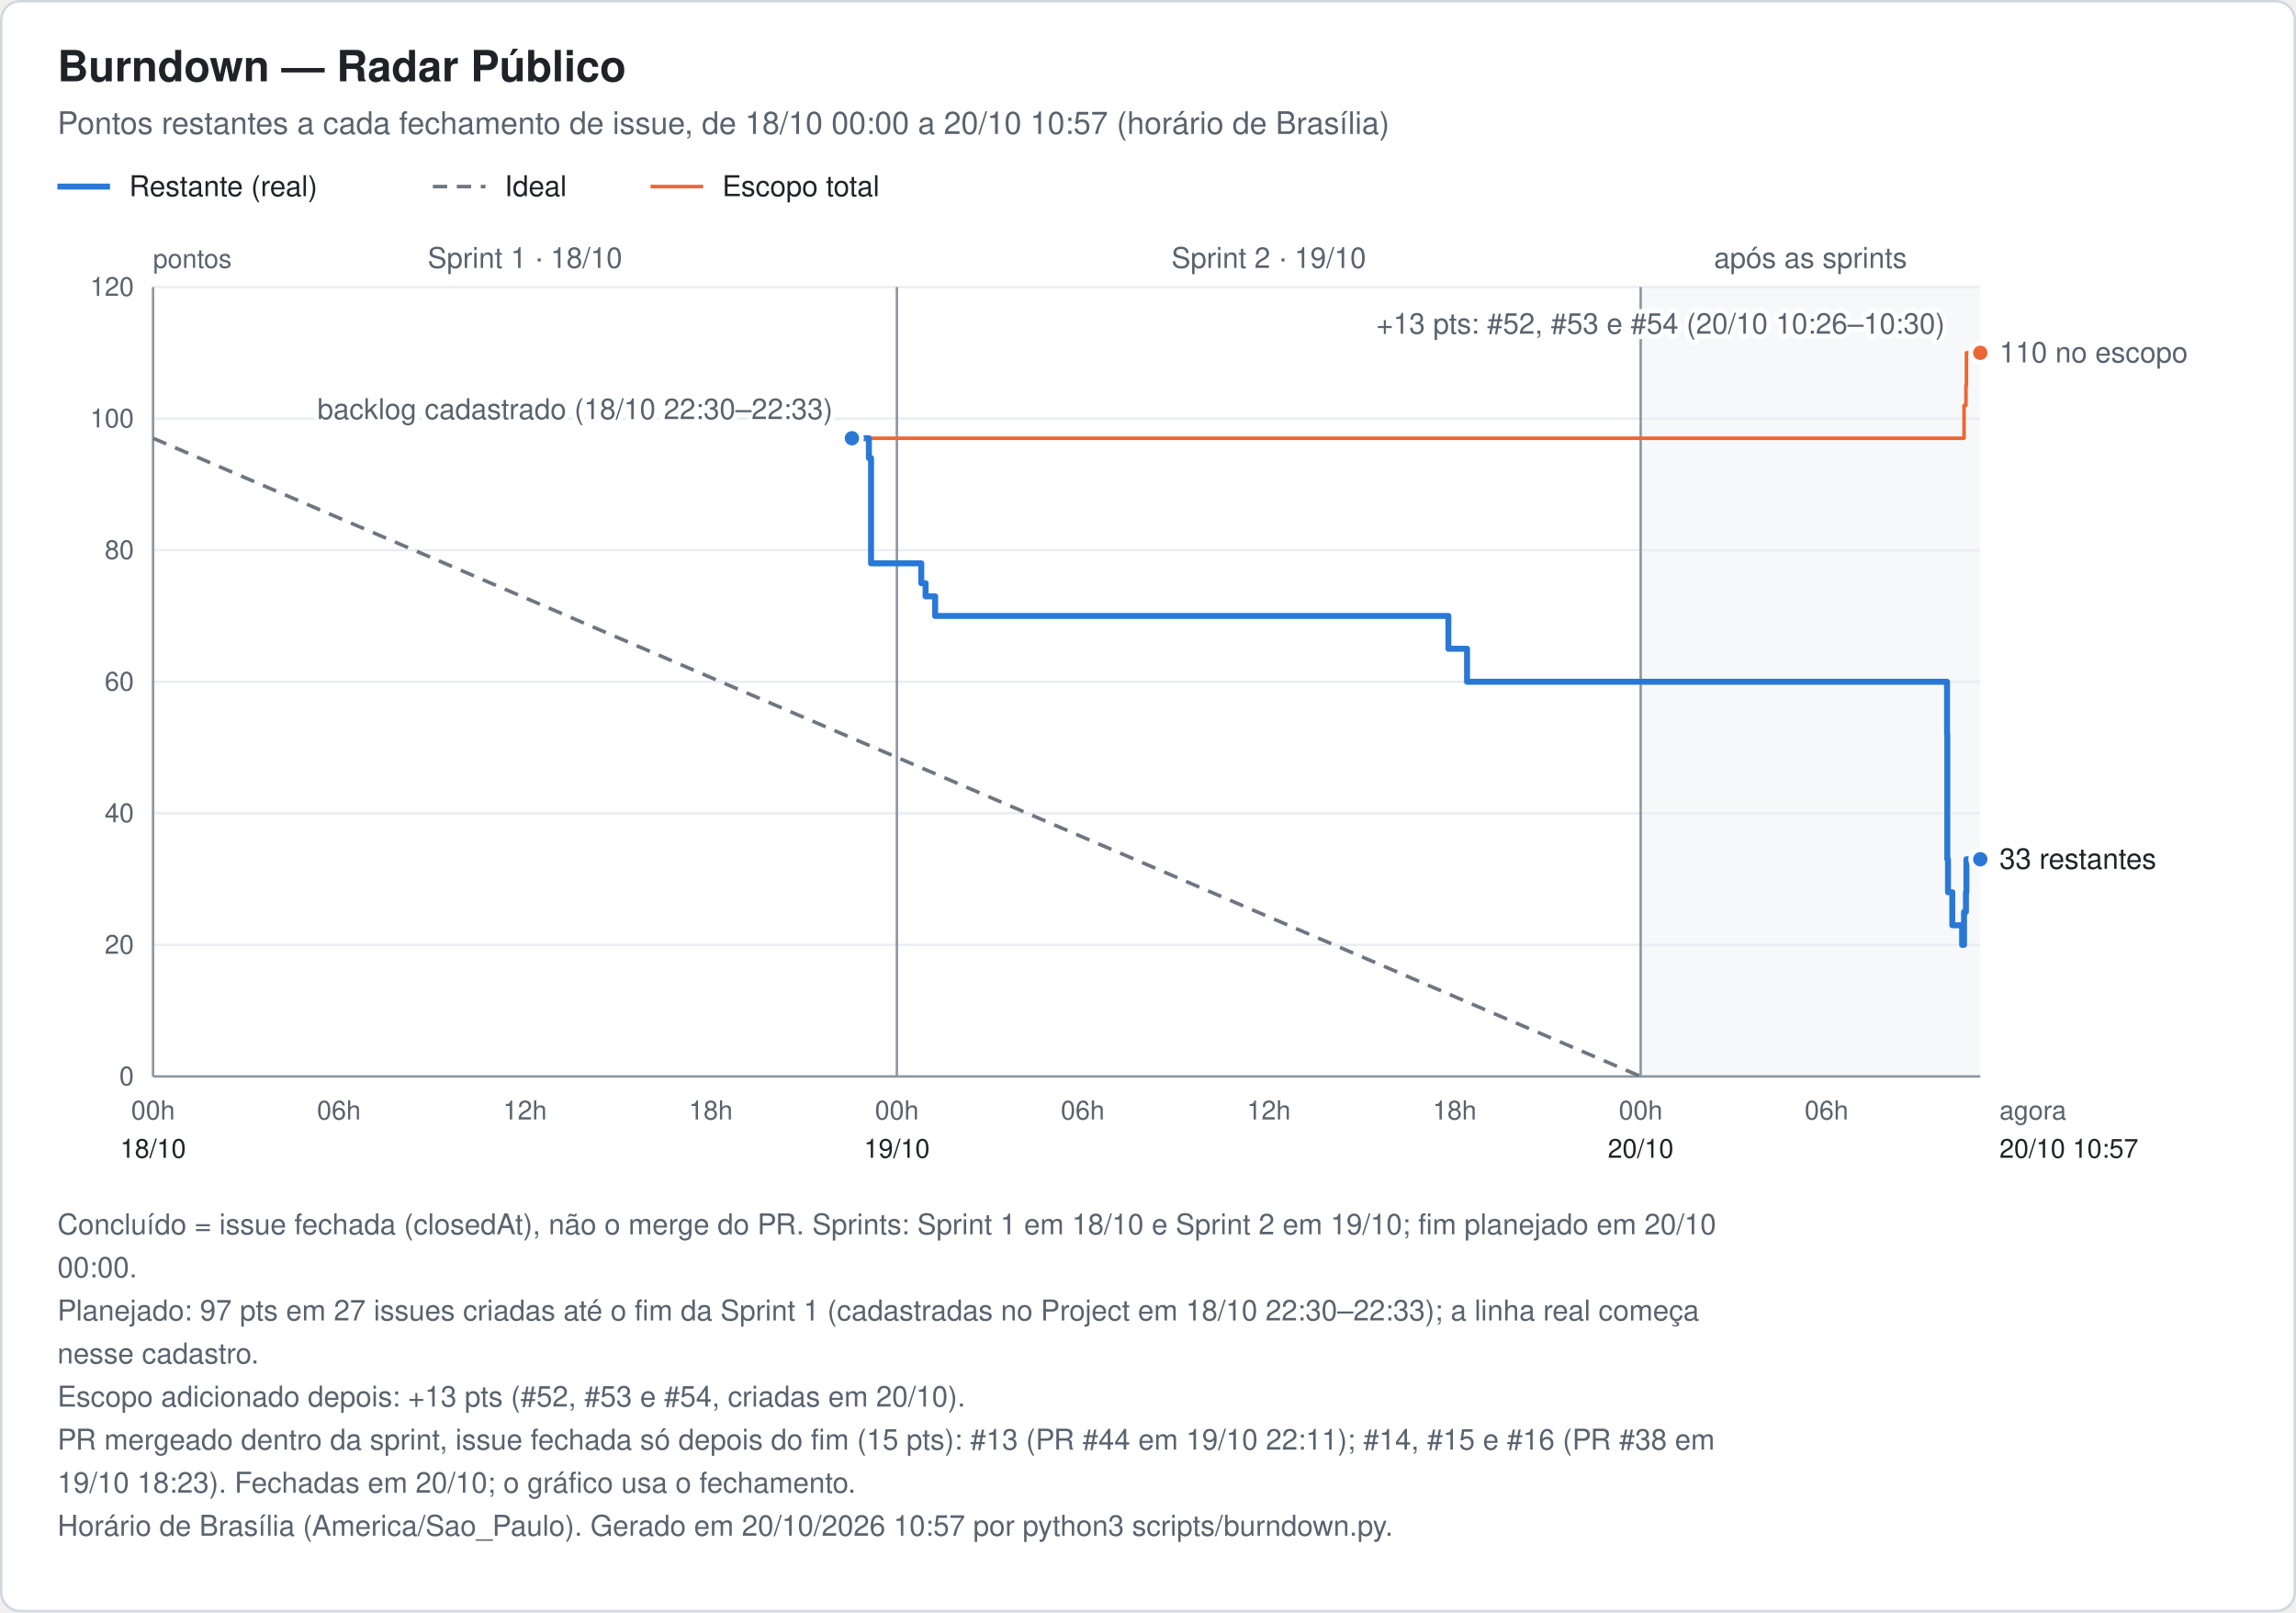
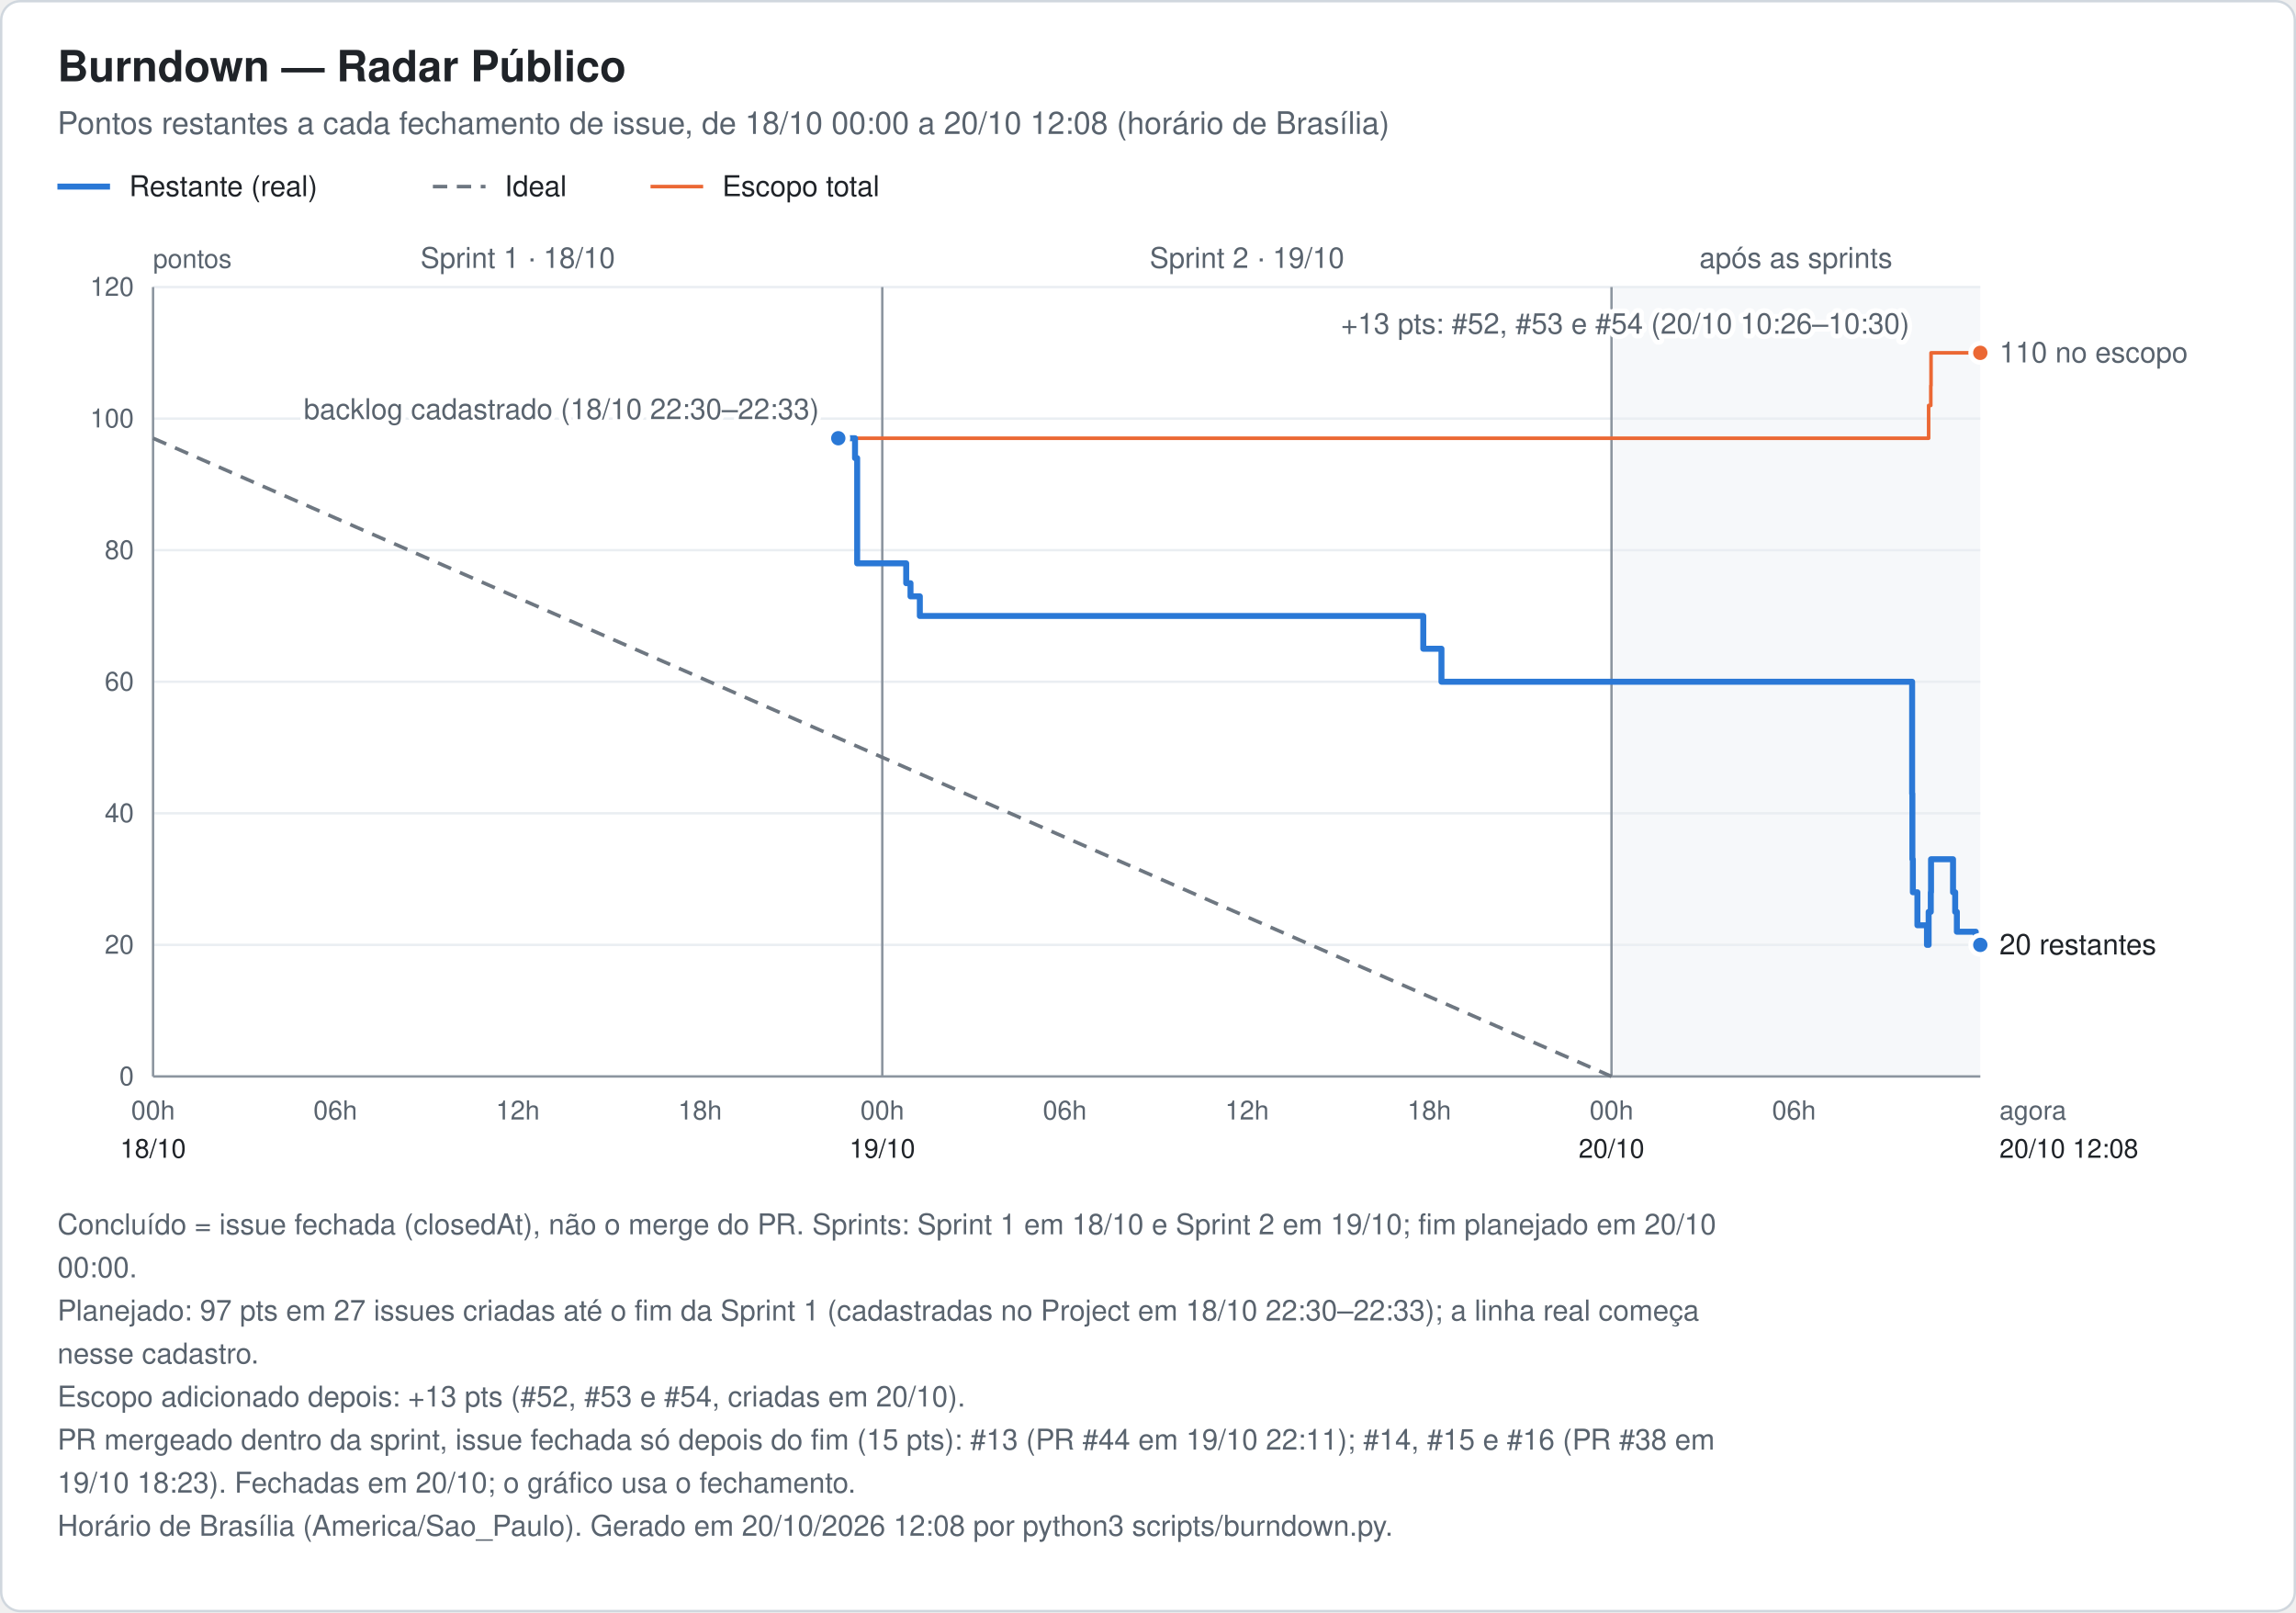
<svg xmlns="http://www.w3.org/2000/svg" width="960" height="674" viewBox="0 0 960 674" font-family="system-ui, -apple-system, 'Segoe UI', Helvetica, Arial, sans-serif" role="img" aria-labelledby="titulo descricao">
  <rect x="0.5" y="0.5" width="959.0" height="673.0" rx="8" fill="#ffffff" stroke="#d0d7de" />
  <text x="24.0" y="34.0" font-size="18" font-weight="600" fill="#1f2328">Burndown — Radar Público</text>
-   <text x="24.0" y="56.0" font-size="13" fill="#59636e">Pontos restantes a cada fechamento de issue, de 18/10 00:00 a 20/10 10:57 (horário de Brasília)</text>
+   <text x="24.0" y="56.0" font-size="13" fill="#59636e">Pontos restantes a cada fechamento de issue, de 18/10 00:00 a 20/10 12:08 (horário de Brasília)</text>
  <line x1="24" y1="78" x2="46" y2="78" stroke="#2a78d6" stroke-width="2.5" />
  <text x="54.0" y="82.0" font-size="12" fill="#1f2328">Restante (real)</text>
  <line x1="181.0" y1="78" x2="203.0" y2="78" stroke="#6e7781" stroke-width="1.5" stroke-dasharray="6 4" />
  <text x="211.0" y="82.0" font-size="12" fill="#1f2328">Ideal</text>
  <line x1="272.0" y1="78" x2="294.0" y2="78" stroke="#eb6834" stroke-width="1.5" />
  <text x="302.0" y="82.0" font-size="12" fill="#1f2328">Escopo total</text>
-   <rect x="686.0" y="120" width="142.0" height="330" fill="#f6f8fa" />
+   <rect x="673.8" y="120" width="154.2" height="330" fill="#f6f8fa" />
  <line x1="64" y1="450.0" x2="828" y2="450.0" stroke="#eaeef2" />
  <text x="56.0" y="453.7" font-size="11" fill="#59636e" text-anchor="end">0</text>
  <line x1="64" y1="395.0" x2="828" y2="395.0" stroke="#eaeef2" />
  <text x="56.0" y="398.7" font-size="11" fill="#59636e" text-anchor="end">20</text>
  <line x1="64" y1="340.0" x2="828" y2="340.0" stroke="#eaeef2" />
  <text x="56.0" y="343.7" font-size="11" fill="#59636e" text-anchor="end">40</text>
  <line x1="64" y1="285.0" x2="828" y2="285.0" stroke="#eaeef2" />
  <text x="56.0" y="288.7" font-size="11" fill="#59636e" text-anchor="end">60</text>
  <line x1="64" y1="230.0" x2="828" y2="230.0" stroke="#eaeef2" />
  <text x="56.0" y="233.7" font-size="11" fill="#59636e" text-anchor="end">80</text>
  <line x1="64" y1="175.0" x2="828" y2="175.0" stroke="#eaeef2" />
  <text x="56.0" y="178.7" font-size="11" fill="#59636e" text-anchor="end">100</text>
  <line x1="64" y1="120.0" x2="828" y2="120.0" stroke="#eaeef2" />
  <text x="56.0" y="123.7" font-size="11" fill="#59636e" text-anchor="end">120</text>
  <text x="64.0" y="112.0" font-size="11" fill="#59636e">pontos</text>
-   <text x="219.5" y="112.0" font-size="12" fill="#59636e" text-anchor="middle">Sprint 1 · 18/10</text>
-   <text x="530.5" y="112.0" font-size="12" fill="#59636e" text-anchor="middle">Sprint 2 · 19/10</text>
-   <text x="757.0" y="112.0" font-size="12" fill="#59636e" text-anchor="middle">após as sprints</text>
+   <text x="216.5" y="112.0" font-size="12" fill="#59636e" text-anchor="middle">Sprint 1 · 18/10</text>
+   <text x="521.4" y="112.0" font-size="12" fill="#59636e" text-anchor="middle">Sprint 2 · 19/10</text>
+   <text x="750.9" y="112.0" font-size="12" fill="#59636e" text-anchor="middle">após as sprints</text>
  <line x1="64.0" y1="120" x2="64.0" y2="450" stroke="#8c959f" />
-   <line x1="375.0" y1="120" x2="375.0" y2="450" stroke="#8c959f" />
-   <line x1="686.0" y1="120" x2="686.0" y2="450" stroke="#8c959f" />
+   <line x1="368.9" y1="120" x2="368.9" y2="450" stroke="#8c959f" />
+   <line x1="673.8" y1="120" x2="673.8" y2="450" stroke="#8c959f" />
  <line x1="64" y1="450" x2="828" y2="450" stroke="#8c959f" />
  <text x="64.0" y="468.0" font-size="11" fill="#59636e" text-anchor="middle">00h</text>
  <text x="64.0" y="484.0" font-size="11" fill="#1f2328" text-anchor="middle">18/10</text>
-   <text x="141.7" y="468.0" font-size="11" fill="#59636e" text-anchor="middle">06h</text>
-   <text x="219.5" y="468.0" font-size="11" fill="#59636e" text-anchor="middle">12h</text>
-   <text x="297.2" y="468.0" font-size="11" fill="#59636e" text-anchor="middle">18h</text>
-   <text x="375.0" y="468.0" font-size="11" fill="#59636e" text-anchor="middle">00h</text>
-   <text x="375.0" y="484.0" font-size="11" fill="#1f2328" text-anchor="middle">19/10</text>
-   <text x="452.7" y="468.0" font-size="11" fill="#59636e" text-anchor="middle">06h</text>
-   <text x="530.5" y="468.0" font-size="11" fill="#59636e" text-anchor="middle">12h</text>
-   <text x="608.2" y="468.0" font-size="11" fill="#59636e" text-anchor="middle">18h</text>
-   <text x="686.0" y="468.0" font-size="11" fill="#59636e" text-anchor="middle">00h</text>
-   <text x="686.0" y="484.0" font-size="11" fill="#1f2328" text-anchor="middle">20/10</text>
-   <text x="763.7" y="468.0" font-size="11" fill="#59636e" text-anchor="middle">06h</text>
+   <text x="140.2" y="468.0" font-size="11" fill="#59636e" text-anchor="middle">06h</text>
+   <text x="216.5" y="468.0" font-size="11" fill="#59636e" text-anchor="middle">12h</text>
+   <text x="292.7" y="468.0" font-size="11" fill="#59636e" text-anchor="middle">18h</text>
+   <text x="368.9" y="468.0" font-size="11" fill="#59636e" text-anchor="middle">00h</text>
+   <text x="368.9" y="484.0" font-size="11" fill="#1f2328" text-anchor="middle">19/10</text>
+   <text x="445.2" y="468.0" font-size="11" fill="#59636e" text-anchor="middle">06h</text>
+   <text x="521.4" y="468.0" font-size="11" fill="#59636e" text-anchor="middle">12h</text>
+   <text x="597.6" y="468.0" font-size="11" fill="#59636e" text-anchor="middle">18h</text>
+   <text x="673.8" y="468.0" font-size="11" fill="#59636e" text-anchor="middle">00h</text>
+   <text x="673.8" y="484.0" font-size="11" fill="#1f2328" text-anchor="middle">20/10</text>
+   <text x="750.1" y="468.0" font-size="11" fill="#59636e" text-anchor="middle">06h</text>
  <text x="836.0" y="468.0" font-size="11" fill="#59636e">agora</text>
-   <text x="836.0" y="484.0" font-size="11" fill="#1f2328">20/10 10:57</text>
-   <line x1="64.0" y1="183.2" x2="686.0" y2="450.0" stroke="#6e7781" stroke-width="1.5" stroke-dasharray="6 4" />
-   <path d="M356.2,183.2H363.3V183.2H364.2V183.2H364.2V183.2H385.2V183.2H387.0V183.2H391.0V183.2H605.6V183.2H613.4V183.2H814.1V183.2H814.1V183.2H814.2V183.2H814.2V183.2H814.2V183.2H814.2V183.2H814.2V183.2H814.5V183.2H816.3V183.2H820.4V183.2H821.2V169.5H822.0V161.2H822.2V147.5H828.0" fill="none" stroke="#eb6834" stroke-width="1.5" stroke-linejoin="round" stroke-linecap="round" />
-   <path d="M356.2,183.2H363.3V191.5H364.2V205.2H364.2V235.5H385.2V243.8H387.0V249.3H391.0V257.5H605.6V271.2H613.4V285.0H814.1V298.8H814.1V307.0H814.2V320.8H814.2V326.2H814.2V331.8H814.2V345.5H814.2V359.2H814.5V373.0H816.3V386.8H820.4V395.0H821.2V381.2H822.0V373.0H822.2V359.2H828.0" fill="none" stroke="#2a78d6" stroke-width="2.5" stroke-linejoin="round" stroke-linecap="round" />
-   <circle cx="356.2" cy="183.2" r="4" fill="#2a78d6" stroke="#ffffff" stroke-width="2" />
-   <text x="348.2" y="175.2" font-size="12" fill="#59636e" text-anchor="end" stroke="#ffffff" stroke-width="4" stroke-linejoin="round" paint-order="stroke">backlog cadastrado (18/10 22:30–22:33)</text>
-   <text x="813.2" y="139.5" font-size="12" fill="#59636e" text-anchor="end" stroke="#ffffff" stroke-width="4" stroke-linejoin="round" paint-order="stroke">+13 pts: #52, #53 e #54 (20/10 10:26–10:30)</text>
-   <circle cx="828.0" cy="359.2" r="4" fill="#2a78d6" stroke="#ffffff" stroke-width="2" />
-   <text x="836.0" y="363.2" font-size="12" fill="#1f2328">33 restantes</text>
+   <text x="836.0" y="484.0" font-size="11" fill="#1f2328">20/10 12:08</text>
+   <line x1="64.0" y1="183.2" x2="673.8" y2="450.0" stroke="#6e7781" stroke-width="1.5" stroke-dasharray="6 4" />
+   <path d="M350.5,183.2H357.5V183.2H358.4V183.2H358.4V183.2H378.9V183.2H380.7V183.2H384.6V183.2H595.1V183.2H602.7V183.2H799.5V183.2H799.5V183.2H799.5V183.2H799.5V183.2H799.5V183.2H799.6V183.2H799.6V183.2H799.8V183.2H801.7V183.2H805.7V183.2H806.4V169.5H807.3V161.2H807.4V147.5H816.6V147.5H817.5V147.5H818.2V147.5H826.1V147.5H828.0" fill="none" stroke="#eb6834" stroke-width="1.5" stroke-linejoin="round" stroke-linecap="round" />
+   <path d="M350.5,183.2H357.5V191.5H358.4V205.2H358.4V235.5H378.9V243.8H380.7V249.3H384.6V257.5H595.1V271.2H602.7V285.0H799.5V298.8H799.5V307.0H799.5V320.8H799.5V326.2H799.5V331.8H799.6V345.5H799.6V359.2H799.8V373.0H801.7V386.8H805.7V395.0H806.4V381.2H807.3V373.0H807.4V359.2H816.6V373.0H817.5V381.2H818.2V389.5H826.1V395.0H828.0" fill="none" stroke="#2a78d6" stroke-width="2.5" stroke-linejoin="round" stroke-linecap="round" />
+   <circle cx="350.5" cy="183.2" r="4" fill="#2a78d6" stroke="#ffffff" stroke-width="2" />
+   <text x="342.5" y="175.2" font-size="12" fill="#59636e" text-anchor="end" stroke="#ffffff" stroke-width="4" stroke-linejoin="round" paint-order="stroke">backlog cadastrado (18/10 22:30–22:33)</text>
+   <text x="798.4" y="139.5" font-size="12" fill="#59636e" text-anchor="end" stroke="#ffffff" stroke-width="4" stroke-linejoin="round" paint-order="stroke">+13 pts: #52, #53 e #54 (20/10 10:26–10:30)</text>
+   <circle cx="828.0" cy="395.0" r="4" fill="#2a78d6" stroke="#ffffff" stroke-width="2" />
+   <text x="836.0" y="399.0" font-size="12" fill="#1f2328">20 restantes</text>
  <circle cx="828.0" cy="147.5" r="4" fill="#eb6834" stroke="#ffffff" stroke-width="2" />
  <text x="836.0" y="151.5" font-size="12" fill="#59636e">110 no escopo</text>
  <text x="24.0" y="516.0" font-size="12" fill="#59636e">Concluído = issue fechada (closedAt), não o merge do PR. Sprints: Sprint 1 em 18/10 e Sprint 2 em 19/10; fim planejado em 20/10</text>
  <text x="24.0" y="534.0" font-size="12" fill="#59636e">00:00.</text>
  <text x="24.0" y="552.0" font-size="12" fill="#59636e">Planejado: 97 pts em 27 issues criadas até o fim da Sprint 1 (cadastradas no Project em 18/10 22:30–22:33); a linha real começa</text>
  <text x="24.0" y="570.0" font-size="12" fill="#59636e">nesse cadastro.</text>
  <text x="24.0" y="588.0" font-size="12" fill="#59636e">Escopo adicionado depois: +13 pts (#52, #53 e #54, criadas em 20/10).</text>
  <text x="24.0" y="606.0" font-size="12" fill="#59636e">PR mergeado dentro da sprint, issue fechada só depois do fim (15 pts): #13 (PR #44 em 19/10 22:11); #14, #15 e #16 (PR #38 em</text>
  <text x="24.0" y="624.0" font-size="12" fill="#59636e">19/10 18:23). Fechadas em 20/10; o gráfico usa o fechamento.</text>
-   <text x="24.0" y="642.0" font-size="12" fill="#59636e">Horário de Brasília (America/Sao_Paulo). Gerado em 20/10/2026 10:57 por python3 scripts/burndown.py.</text>
+   <text x="24.0" y="642.0" font-size="12" fill="#59636e">Horário de Brasília (America/Sao_Paulo). Gerado em 20/10/2026 12:08 por python3 scripts/burndown.py.</text>
</svg>
